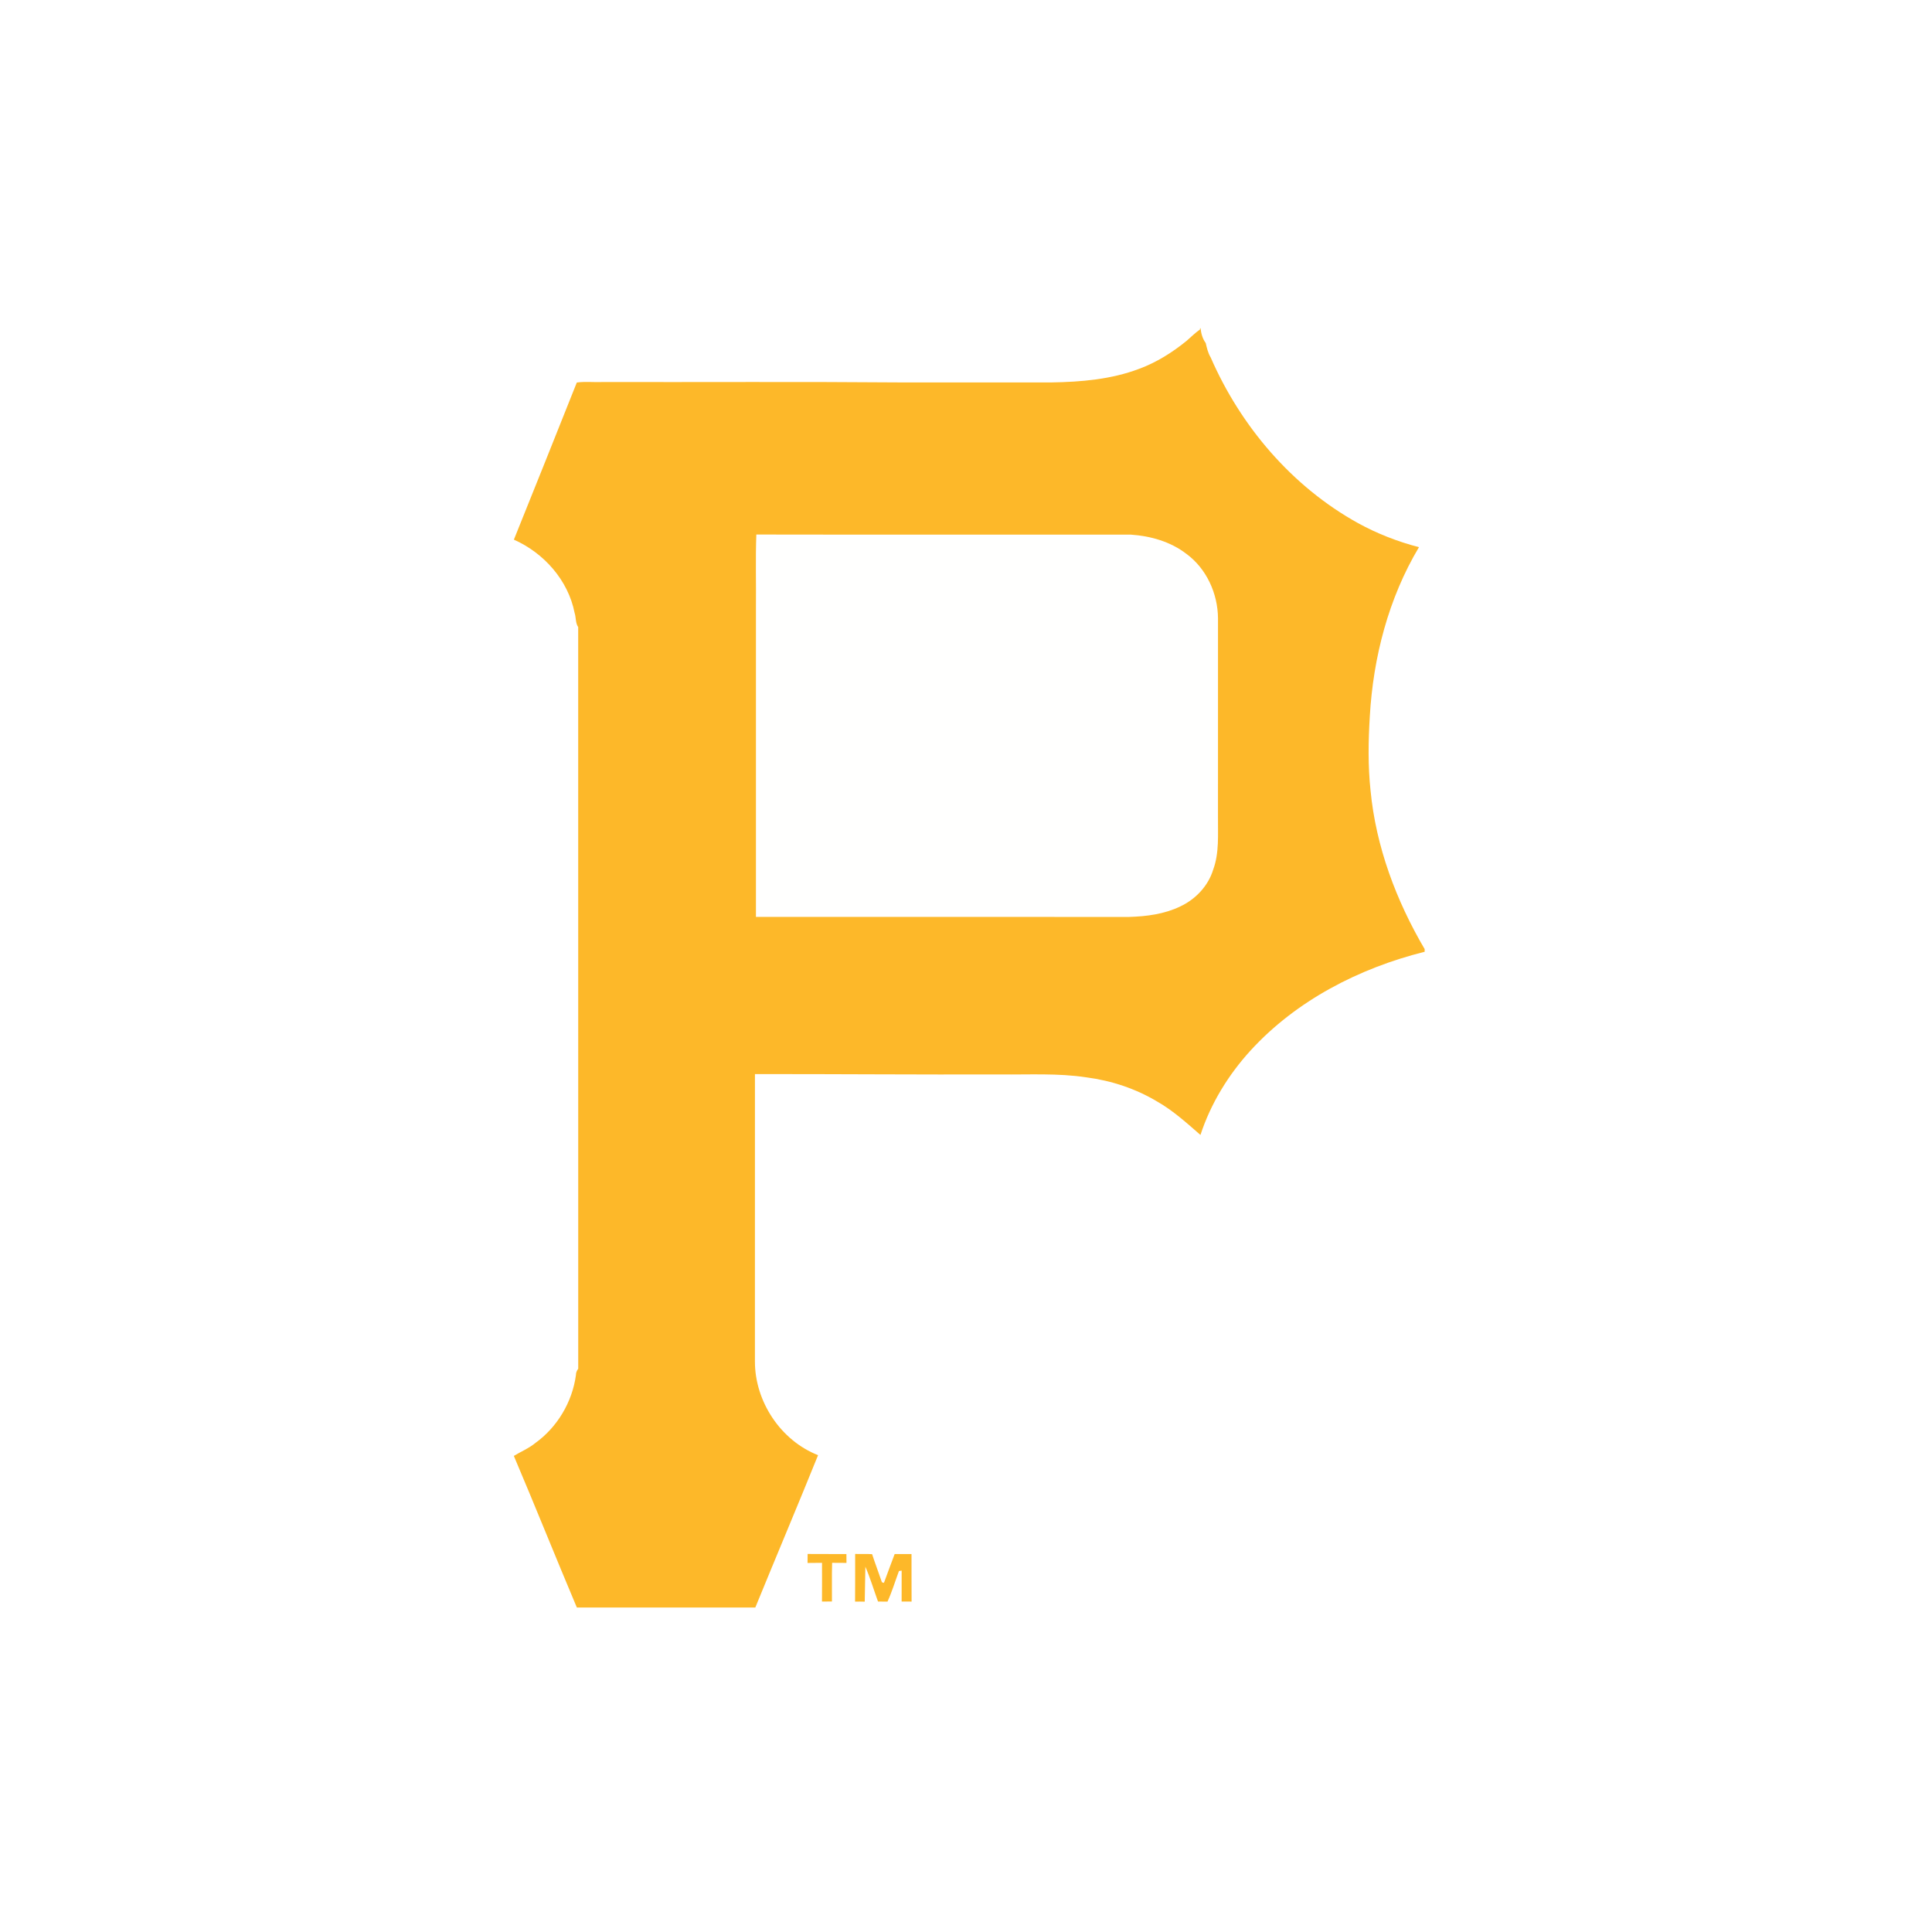
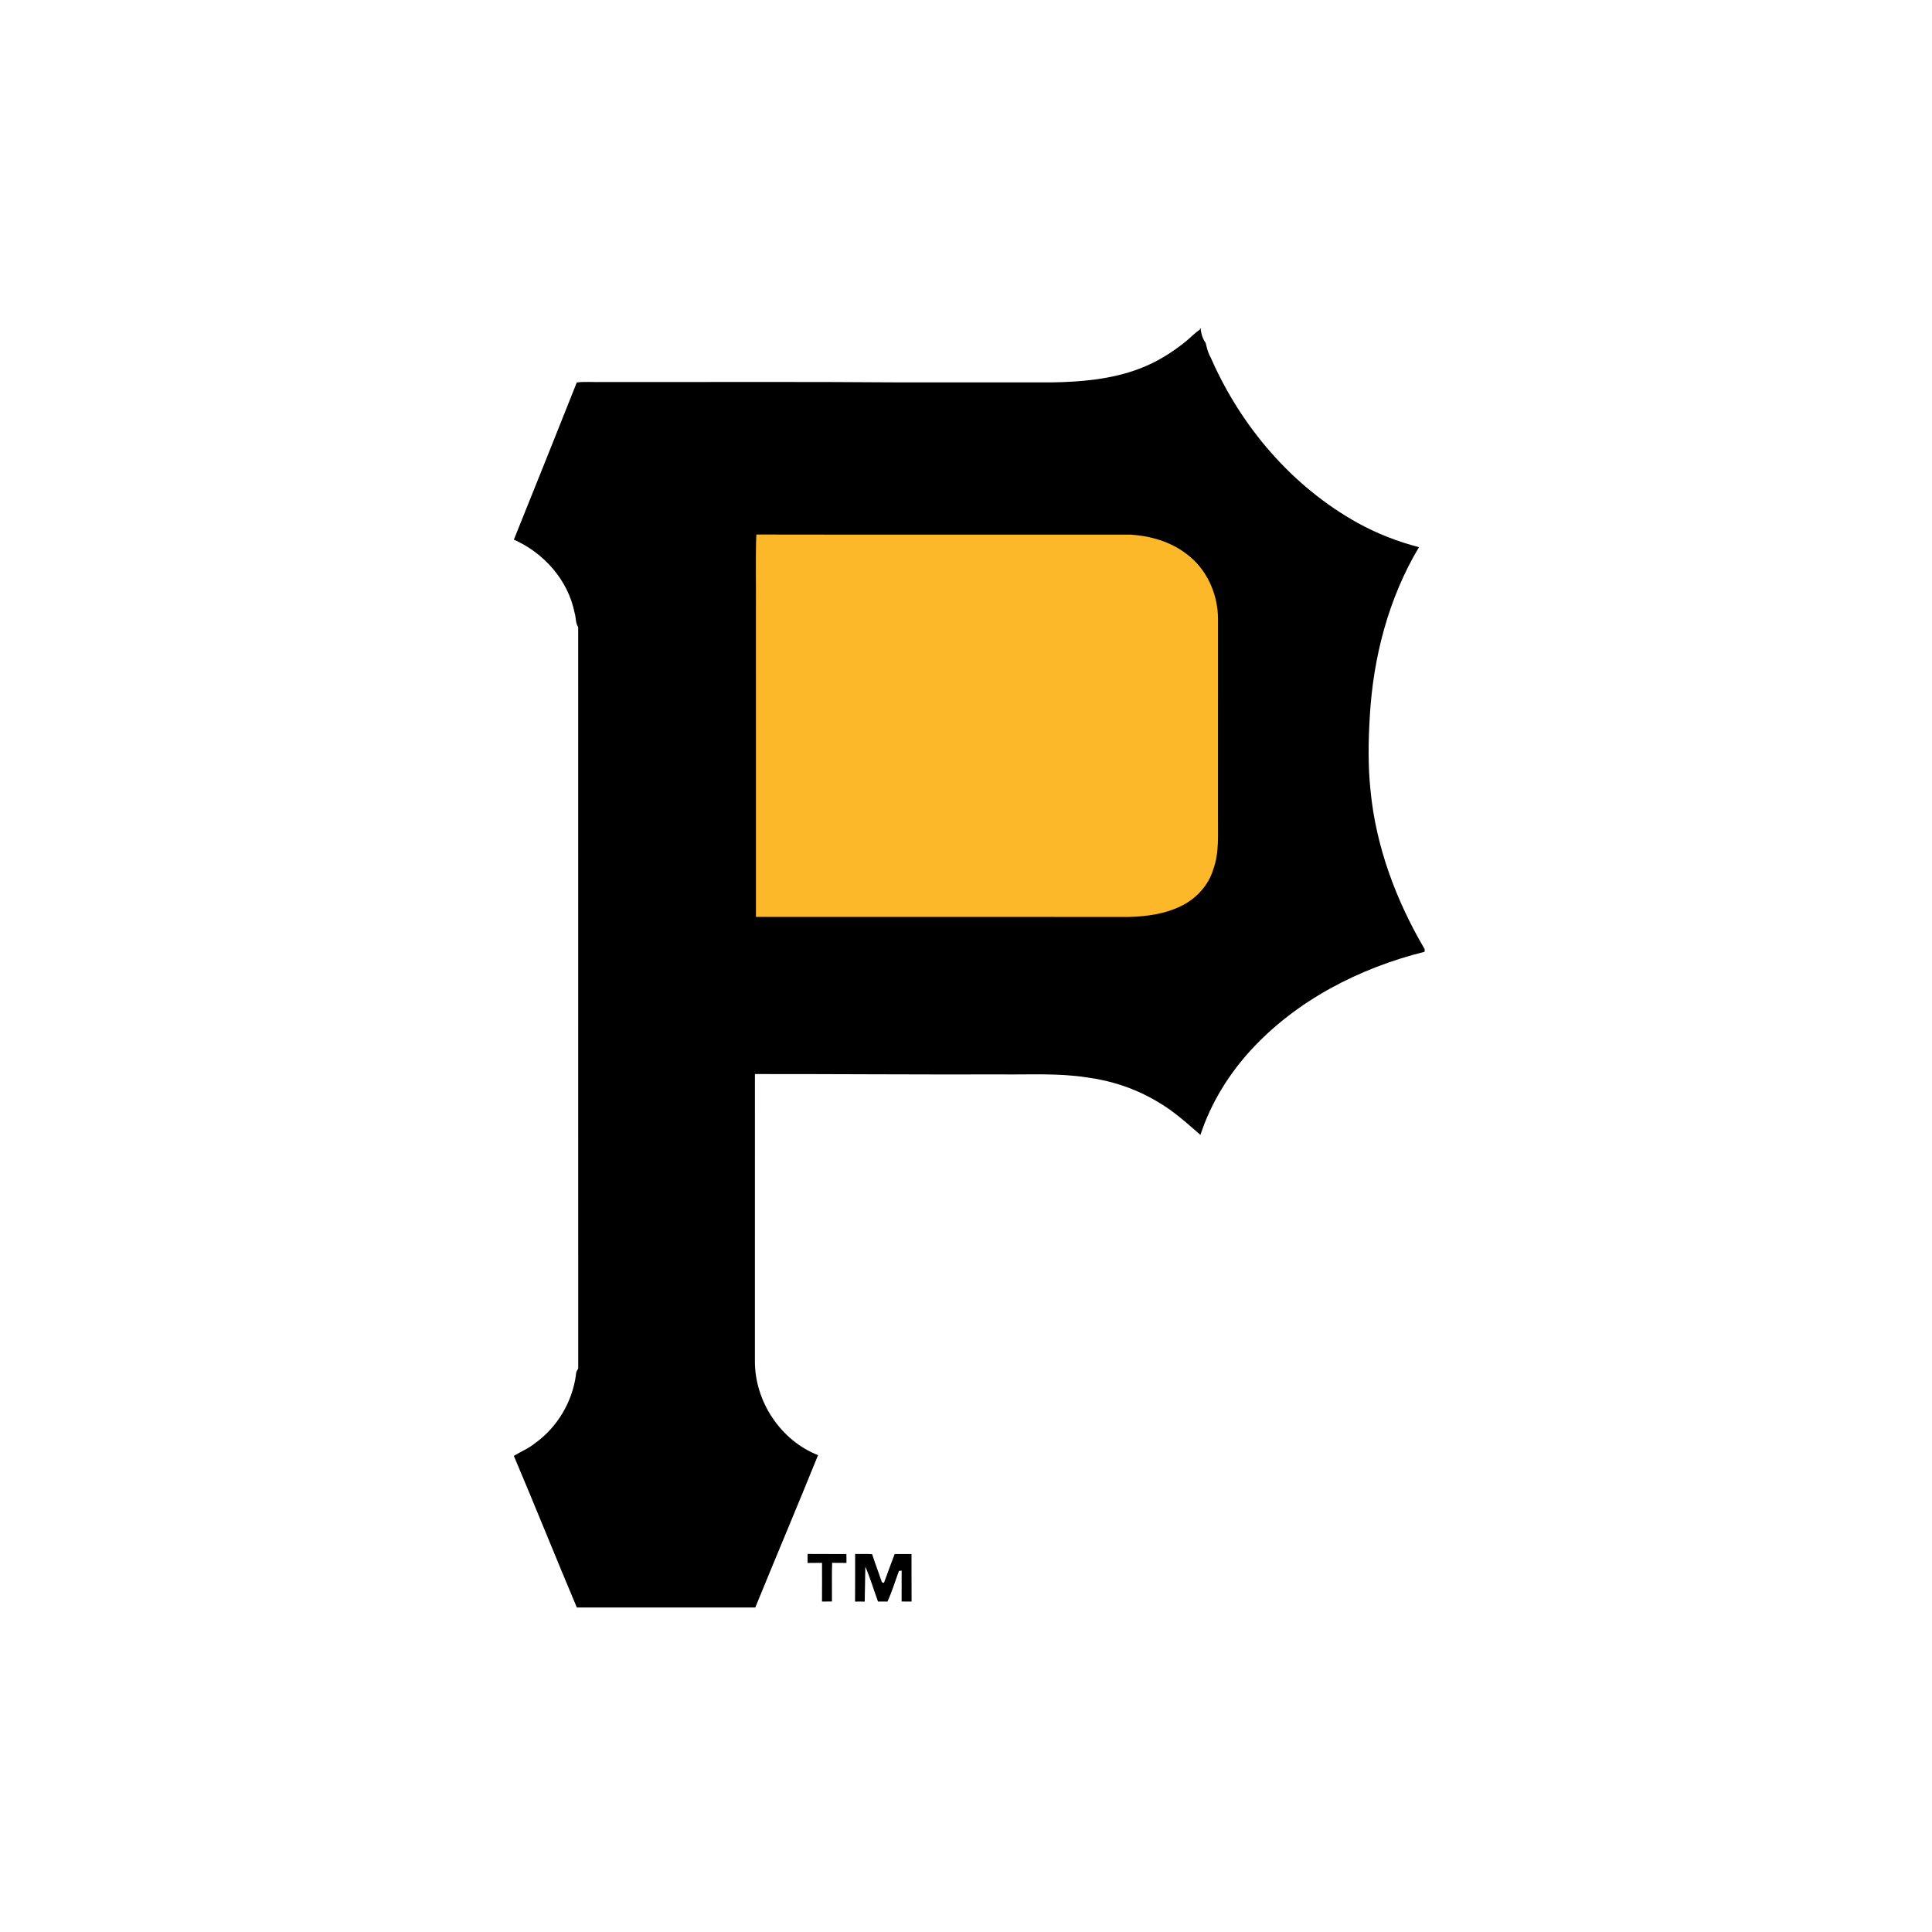
- <svg xmlns="http://www.w3.org/2000/svg" width="512" height="512" viewBox="0 0 512 512">
-   <g fill="none" fill-rule="evenodd">
-     <path d="M190.187 119.78c39.38.076 78.758.005 118.137.032 6.23.416 12.536 2.2 17.533 6.054 6.368 4.668 9.922 12.528 9.99 20.34l-.008 62.642c-.066 5.566.45 11.325-1.52 16.664-1.56 5.128-5.55 9.34-10.377 11.597-5.008 2.423-10.648 3.154-16.156 3.31-39.24-.006-78.48.01-117.72-.006-.02-32.513 0-65.02-.007-97.533.084-7.694-.16-15.44.124-23.105z" fill="#FFFFFE" />
-     <path d="M317.993 87h.172c.136 1.374.532 2.785 1.362 3.902.304 1.314.61 2.65 1.316 3.823 7.942 18.226 21.555 34.23 39.048 43.907 5.088 2.8 10.53 4.913 16.15 6.375-8.08 13.542-12.134 29.202-13.03 44.866-.4 6.524-.5 13.103.196 19.613 1.427 14.887 6.795 29.197 14.34 42.035v.71c-17.343 4.33-33.997 12.89-46.15 26.178-5.88 6.445-10.545 14.053-13.264 22.365-3.637-3.166-7.247-6.453-11.466-8.856-5.723-3.427-12.177-5.55-18.776-6.412-7.527-1.144-15.152-.68-22.74-.77-21.694.07-43.39-.11-65.084-.095-.005 25.387.004 50.774-.005 76.162-.01 10.6 6.81 20.937 16.734 24.834-5.45 13.49-11.13 26.898-16.63 40.37H152.87c-5.644-13.36-11.026-26.832-16.697-40.178 1.867-1.137 3.96-1.992 5.68-3.404 5.845-4.205 9.8-10.873 10.774-17.993-.01-.65.234-1.206.61-1.71-.018-65.512-.003-131.025-.01-196.54-.745-1.05-.544-2.532-.954-3.78-1.703-8.634-8.124-15.86-16.09-19.39a9360.204 9360.204 0 0 0 16.677-41.644c2.243-.303 4.594-.033 6.88-.126 26.427.046 52.855-.108 79.275.106 13.212 0 26.423-.004 39.64 0 7.854-.13 15.855-.8 23.26-3.617 4.595-1.697 8.783-4.34 12.565-7.42 1.175-1.016 2.276-2.13 3.56-3.013l-.044-.292z" fill="#FDB829" />
-     <path d="M200.43 141.654c33.078.065 66.157.005 99.235.028 5.233.35 10.53 1.85 14.727 5.085 5.35 3.92 8.334 10.524 8.39 17.086l-.004 52.62c-.052 4.674.377 9.512-1.274 13.997-1.31 4.308-4.663 7.847-8.716 9.742-4.207 2.04-8.945 2.654-13.57 2.784-32.963-.004-65.925.01-98.887-.004-.01-27.31 0-54.617 0-81.928.07-6.465-.134-12.97.104-19.41z" fill="#FFFFFE" />
-     <path d="M226.62 411.81c1.497.057 3-.036 4.495.057.816 2.496 1.763 4.954 2.598 7.446l.54.168c.92-2.55 1.89-5.094 2.84-7.64a277.27 277.27 0 0 1 4.468 0c.02 4.194-.014 8.394.02 12.595-.88-.003-1.76.006-2.64-.013 0-2.733 0-5.466.008-8.196-.177.025-.54.08-.717.11-1.01 2.7-1.833 5.494-3.037 8.106-.84-.01-1.68 0-2.512-.015-1.12-3.074-2.06-6.254-3.352-9.24l-.168 9.267a48.122 48.122 0 0 0-2.56-.01c.05-4.21.003-8.42.022-12.63zm-12.592.006c3.423.037 6.85 0 10.28.02.003.776.008 1.563.017 2.35-1.268-.005-2.536 0-3.805-.023-.112 3.413-.01 6.835-.046 10.253-.88.02-1.763.01-2.64.01.028-3.418.02-6.842.01-10.26-1.278.02-2.556.006-3.834.034.008-.796.018-1.592.018-2.384z" fill="#FDB829" />
+ <svg xmlns="http://www.w3.org/2000/svg" width="512px" height="512px" viewBox="0 0 512 512" version="1.1">
+   <defs />
+   <g id="MLB" stroke="none" stroke-width="1" fill="none" fill-rule="evenodd">
+     <g id="pittsburgh-pirates-2">
+       <g id="pittsburgh-pirates" transform="translate(136, 87)">
+         <path d="M181.993,0 L182.165,0 C182.301,1.374 182.697,2.785 183.527,3.902 C183.831,5.216 184.138,6.551 184.843,7.725 C192.785,25.951 206.398,41.956 223.891,51.632 C228.974,54.431 234.421,56.545 240.041,58.007 C231.959,71.549 227.902,87.209 227.011,102.873 C226.611,109.397 226.511,115.976 227.202,122.486 C228.629,137.373 233.997,151.683 241.542,164.521 L241.542,165.229 C224.199,169.56 207.545,178.119 195.392,191.404 C189.511,197.849 184.847,205.457 182.128,213.769 C178.491,210.603 174.881,207.316 170.662,204.913 C164.939,201.486 158.485,199.362 151.886,198.501 C144.359,197.355 136.734,197.821 129.147,197.728 C107.452,197.797 85.756,197.62 64.062,197.634 C64.057,223.022 64.066,248.409 64.057,273.797 C64.048,284.396 70.866,294.734 80.791,298.631 C75.339,312.121 69.659,325.528 64.16,338.999 L16.867,338.999 C11.224,325.639 5.842,312.168 0.171,298.822 C2.037,297.685 4.131,296.83 5.851,295.418 C11.695,291.213 15.65,284.545 16.624,277.425 C16.615,276.773 16.858,276.218 17.235,275.716 C17.216,210.202 17.231,144.689 17.225,79.175 C16.479,78.123 16.68,76.642 16.27,75.394 C14.567,66.76 8.146,59.533 0.18,56.004 C5.767,42.137 11.336,28.256 16.857,14.36 C19.1,14.057 21.451,14.327 23.736,14.234 C50.164,14.281 76.592,14.127 103.012,14.341 C116.224,14.341 129.435,14.336 142.652,14.341 C150.506,14.211 158.507,13.54 165.913,10.723 C170.507,9.028 174.695,6.382 178.477,3.305 C179.652,2.289 180.753,1.176 182.036,0.292 L181.993,6.45198181e-14 L181.993,0 Z" id="Shape" fill="#000000" />
+         <path d="M64.43,54.654 C97.508,54.719 130.587,54.659 163.665,54.682 C168.898,55.032 174.196,56.531 178.392,59.767 C183.742,63.688 186.726,70.291 186.783,76.853 L186.778,129.472 C186.726,134.147 187.155,138.985 185.504,143.47 C184.194,147.778 180.841,151.317 176.788,153.212 C172.581,155.251 167.843,155.866 163.217,155.996 C130.255,155.992 97.293,156.006 64.331,155.992 C64.317,128.681 64.331,101.375 64.327,74.064 C64.396,67.599 64.192,61.094 64.43,54.654 L64.43,54.654 Z" id="Shape" fill="#FDB829" />
+         <path d="M90.62,324.811 C92.117,324.867 93.619,324.774 95.115,324.867 C95.931,327.363 96.878,329.821 97.713,332.313 L98.254,332.481 C99.173,329.925 100.143,327.382 101.094,324.835 C102.581,324.821 104.069,324.825 105.561,324.835 C105.58,329.03 105.542,333.23 105.58,337.431 C104.698,337.427 103.817,337.436 102.94,337.417 C102.935,334.684 102.935,331.951 102.944,329.221 C102.767,329.245 102.403,329.301 102.227,329.329 C101.219,332.03 100.394,334.824 99.19,337.436 C98.351,337.427 97.511,337.436 96.677,337.423 C95.558,334.349 94.615,331.169 93.324,328.183 L93.156,337.45 C92.303,337.423 91.449,337.423 90.596,337.441 C90.648,333.23 90.601,329.021 90.62,324.811 L90.62,324.811 Z M78.028,324.816 C81.451,324.853 84.879,324.816 88.307,324.835 C88.311,325.612 88.316,326.399 88.325,327.186 C87.057,327.181 85.789,327.186 84.52,327.163 C84.408,330.576 84.511,333.998 84.474,337.416 C83.593,337.435 82.711,337.426 81.834,337.426 C81.862,334.008 81.853,330.584 81.843,327.167 C80.566,327.186 79.288,327.172 78.01,327.2 C78.018,326.404 78.028,325.608 78.028,324.816 L78.028,324.816 Z" id="Shape" fill="#000000" />
+       </g>
+     </g>
  </g>
</svg>
